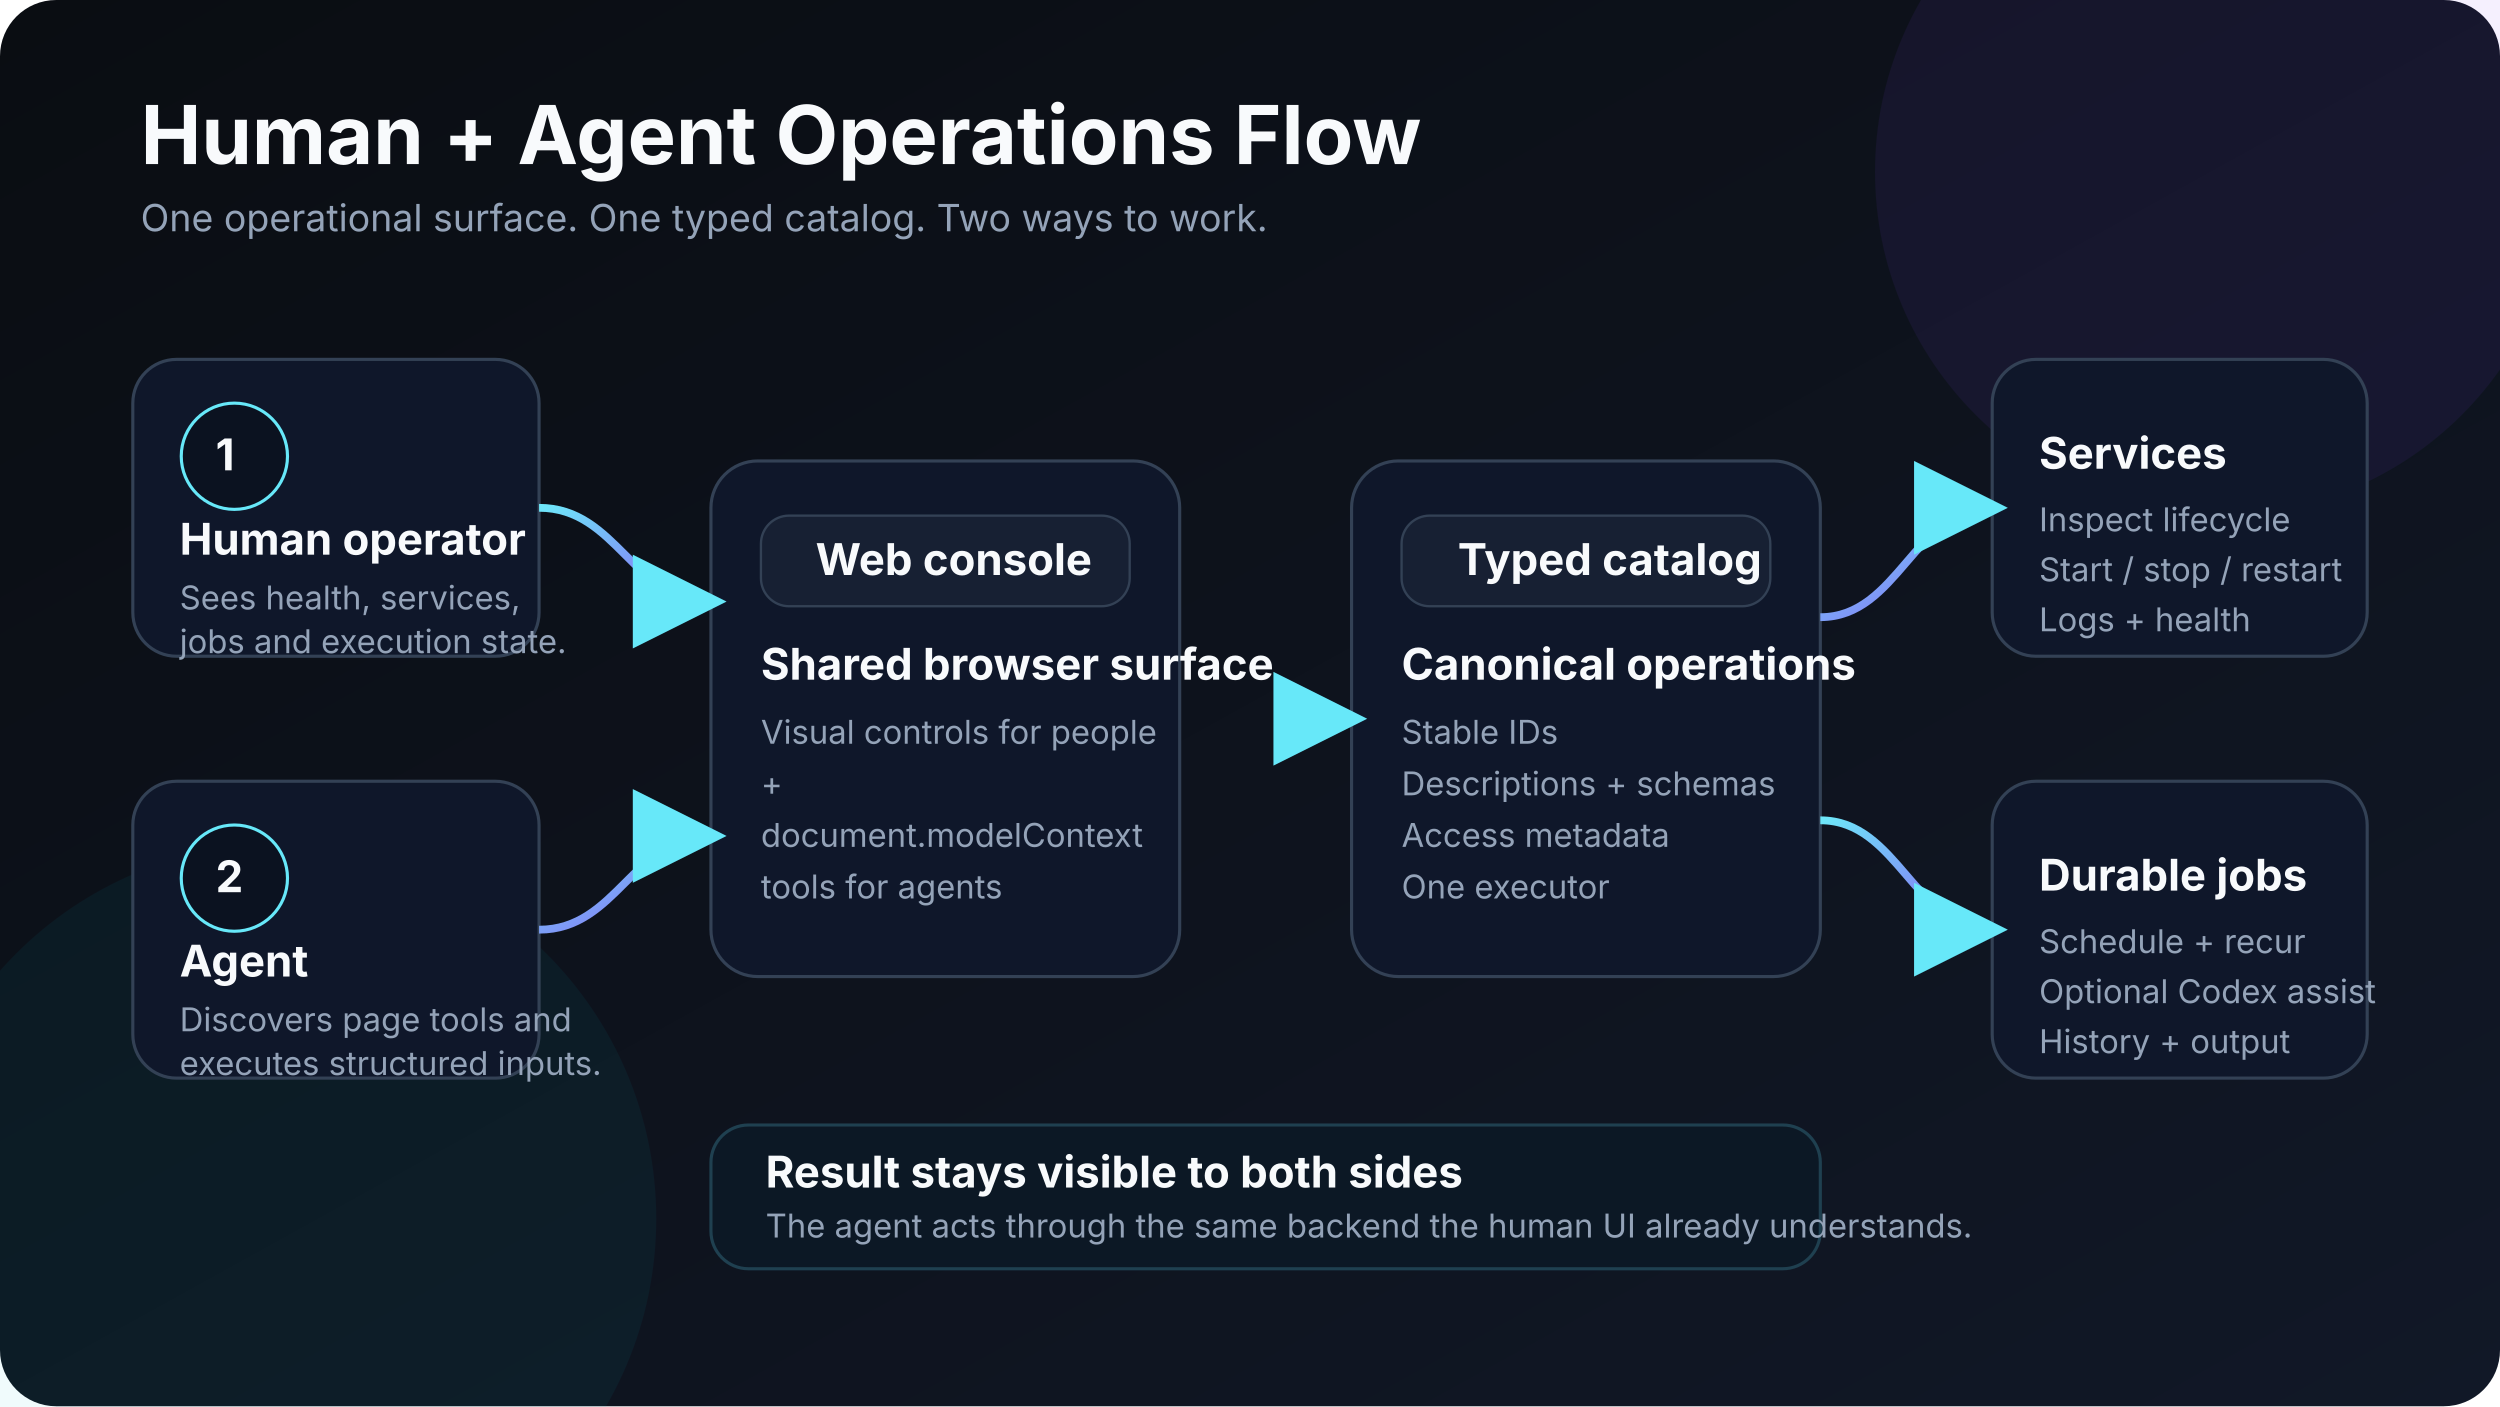
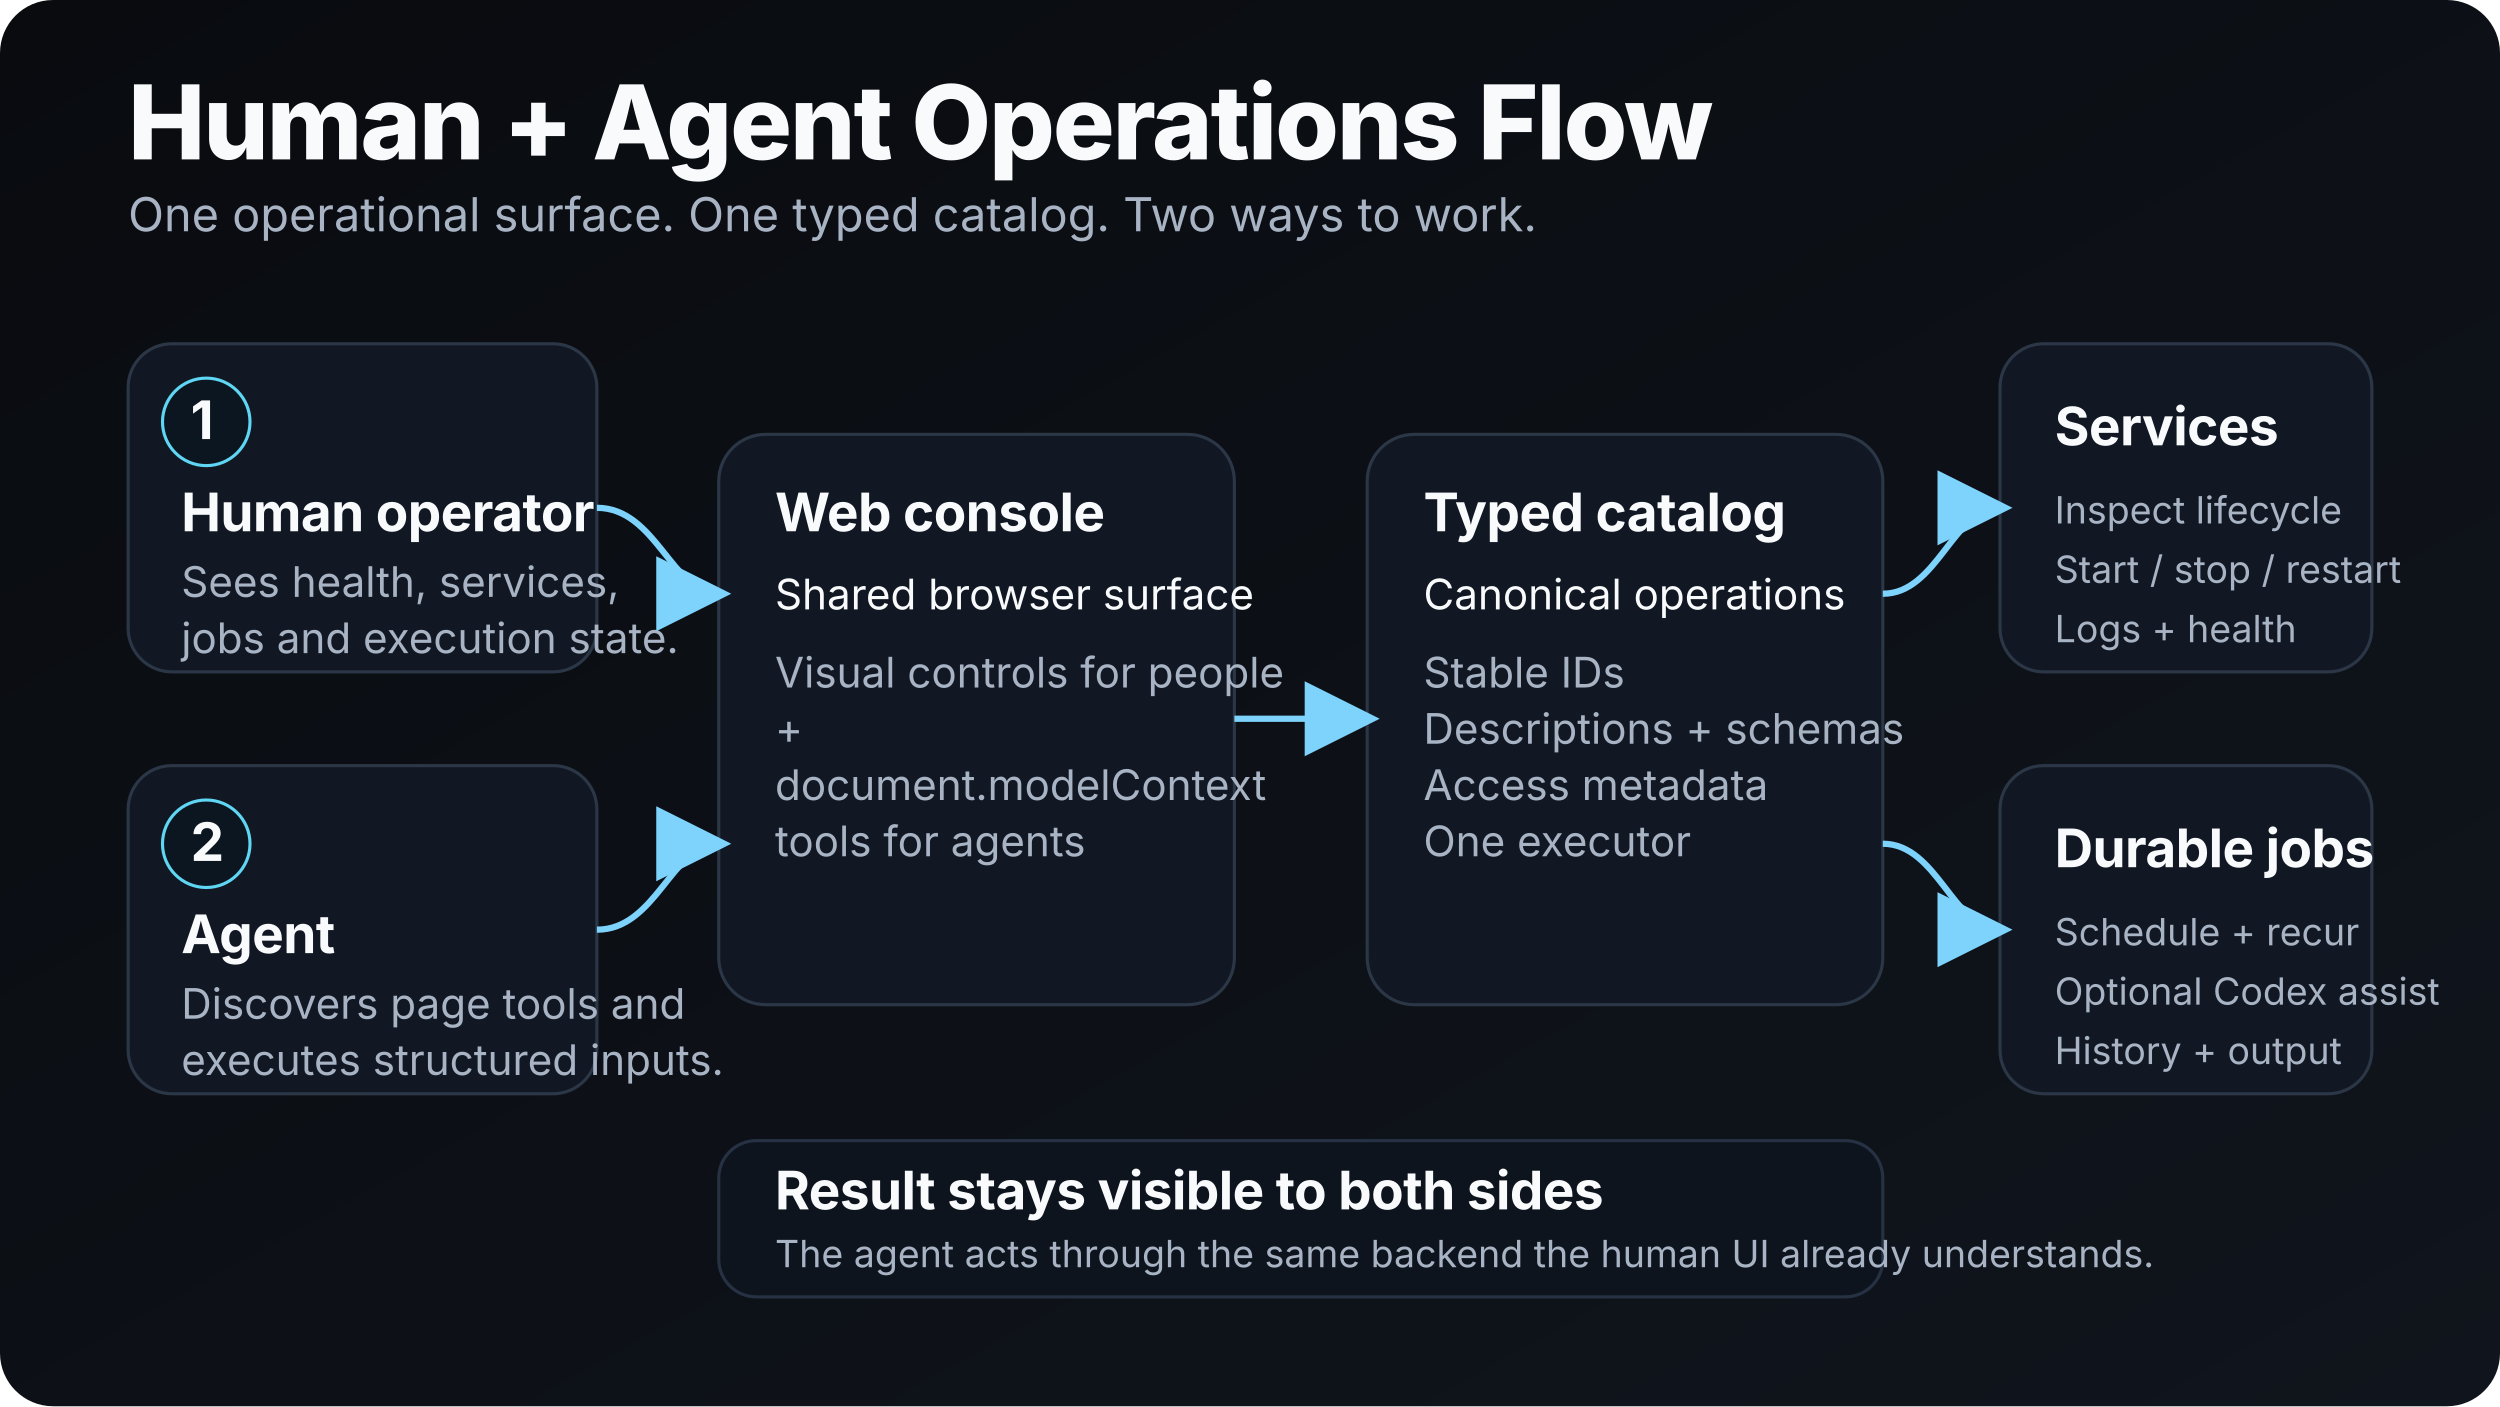
<svg xmlns="http://www.w3.org/2000/svg" width="1600" height="900" viewBox="0 0 1600 900" role="img" aria-labelledby="title desc">
  <defs>
    <linearGradient id="bg" x1="0" y1="0" x2="1" y2="1">
-       <stop offset="0" stop-color="#0a0d12" />
-       <stop offset="1" stop-color="#111827" />
+       <stop offset="0" stop-color="#090B0F" />
+       <stop offset="1" stop-color="#10151D" />
    </linearGradient>
    <linearGradient id="accent" x1="0" y1="0" x2="1" y2="1">
-       <stop offset="0" stop-color="#6ee7f9" />
-       <stop offset="1" stop-color="#8b5cf6" />
+       <stop offset="0" stop-color="#7DD3FC" />
+       <stop offset="1" stop-color="#A78BFA" />
    </linearGradient>
-     <filter id="glow">
-       <feGaussianBlur stdDeviation="6" result="b" />
-       <feMerge>
-         <feMergeNode in="b" />
-         <feMergeNode in="SourceGraphic" />
-       </feMerge>
-     </filter>
-     <style>
-       .t{font-family:Inter,Segoe UI,Arial,sans-serif;fill:#f8fafc}.m{fill:#94a3b8}.h{font-size:52px;font-weight:700}.s{font-size:24px}.k{font-size:28px;font-weight:650}.b{font-size:21px}.card{fill:#0f172a;stroke:#334155;stroke-width:2}.accent{stroke:url(#accent);stroke-width:5;fill:none}.chip{fill:#172033;stroke:#334155;stroke-width:1.5}.num{fill:#0b1220;stroke:#67e8f9;stroke-width:2}
-     </style>
+     <style>.t{font-family:Inter,ui-sans-serif,system-ui,-apple-system,BlinkMacSystemFont,"Segoe UI",Arial,sans-serif;fill:#F8FAFC}.m{fill:#A8B3C4}.title{font-size:66px;font-weight:760;letter-spacing:-1.3px}.sub{font-size:30px}.head{font-size:34px;font-weight:700;letter-spacing:-.35px}.body{font-size:27px}.small{font-size:24px}.card{fill:#111823;stroke:#2B3646;stroke-width:2}.soft{fill:#0D141E;stroke:#263243;stroke-width:2}.line{stroke:#7DD3FC;stroke-width:4;fill:none}.badge{fill:#0C1620;stroke:#5FD6F3;stroke-width:2}</style>
    <marker id="arrow" markerWidth="12" markerHeight="12" refX="10" refY="6" orient="auto">
-       <path d="M0,0 L12,6 L0,12 z" fill="#67e8f9" />
+       <path d="M0 0L12 6L0 12Z" fill="#7DD3FC" />
    </marker>
  </defs>
-   <rect width="1600" height="900" rx="36" fill="url(#bg)" />
-   <circle cx="1420" cy="110" r="220" fill="#7c3aed" opacity="0.08" />
-   <circle cx="180" cy="780" r="240" fill="#06b6d4" opacity="0.06" />
-   <text x="90" y="105" class="t h">Human + Agent Operations Flow</text>
-   <text x="90" y="148" class="t s m">One operational surface. One typed catalog. Two ways to work.</text>
-   <rect x="85" y="230" width="260" height="190" rx="28" class="card" />
-   <circle cx="150" cy="292" r="34" class="num" />
-   <text x="138" y="301" class="t k">1</text>
-   <text x="115" y="355" class="t k">Human operator</text>
-   <text x="115" y="390" class="t b m">Sees health, services,</text>
-   <text x="115" y="418" class="t b m">jobs and execution state.</text>
-   <rect x="85" y="500" width="260" height="190" rx="28" class="card" />
-   <circle cx="150" cy="562" r="34" class="num" />
-   <text x="138" y="571" class="t k">2</text>
-   <text x="115" y="625" class="t k">Agent</text>
-   <text x="115" y="660" class="t b m">Discovers page tools and</text>
-   <text x="115" y="688" class="t b m">executes structured inputs.</text>
-   <rect x="455" y="295" width="300" height="330" rx="30" class="card" />
-   <rect x="487" y="330" width="236" height="58" rx="18" class="chip" />
-   <text x="522" y="368" class="t k">Web console</text>
-   <text x="487" y="435" class="t k">Shared browser surface</text>
-   <text x="487" y="476" class="t b m">Visual controls for people</text>
-   <text x="487" y="509" class="t b m">+</text>
-   <text x="487" y="542" class="t b m">document.modelContext</text>
-   <text x="487" y="575" class="t b m">tools for agents</text>
-   <rect x="865" y="295" width="300" height="330" rx="30" class="card" />
-   <rect x="897" y="330" width="236" height="58" rx="18" class="chip" />
-   <text x="933" y="368" class="t k">Typed catalog</text>
-   <text x="897" y="435" class="t k">Canonical operations</text>
-   <text x="897" y="476" class="t b m">Stable IDs</text>
-   <text x="897" y="509" class="t b m">Descriptions + schemas</text>
-   <text x="897" y="542" class="t b m">Access metadata</text>
-   <text x="897" y="575" class="t b m">One executor</text>
-   <rect x="1275" y="230" width="240" height="190" rx="28" class="card" />
-   <text x="1305" y="300" class="t k">Services</text>
-   <text x="1305" y="340" class="t b m">Inspect lifecycle</text>
-   <text x="1305" y="372" class="t b m">Start / stop / restart</text>
-   <text x="1305" y="404" class="t b m">Logs + health</text>
-   <rect x="1275" y="500" width="240" height="190" rx="28" class="card" />
-   <text x="1305" y="570" class="t k">Durable jobs</text>
-   <text x="1305" y="610" class="t b m">Schedule + recur</text>
-   <text x="1305" y="642" class="t b m">Optional Codex assist</text>
-   <text x="1305" y="674" class="t b m">History + output</text>
-   <path d="M345 325 C395 325 405 385 455 385" class="accent" marker-end="url(#arrow)" />
-   <path d="M345 595 C395 595 405 535 455 535" class="accent" marker-end="url(#arrow)" />
-   <path d="M755 460 L865 460" class="accent" marker-end="url(#arrow)" />
-   <path d="M1165 395 C1215 395 1225 325 1275 325" class="accent" marker-end="url(#arrow)" />
-   <path d="M1165 525 C1215 525 1225 595 1275 595" class="accent" marker-end="url(#arrow)" />
-   <rect x="455" y="720" width="710" height="92" rx="24" fill="#0c1825" stroke="#1f4050" stroke-width="2" />
-   <text x="490" y="760" class="t k">Result stays visible to both sides</text>
-   <text x="490" y="792" class="t b m">The agent acts through the same backend the human UI already understands.</text>
+   <rect width="1600" height="900" rx="34" fill="url(#bg)" />
+   <text x="82" y="102" class="t title">Human + Agent Operations Flow</text>
+   <text x="82" y="148" class="t sub m">One operational surface. One typed catalog. Two ways to work.</text>
+   <rect x="82" y="220" width="300" height="210" rx="28" class="card" />
+   <circle cx="132" cy="270" r="28" class="badge" />
+   <text x="122" y="281" class="t head">1</text>
+   <text x="116" y="340" class="t head">Human operator</text>
+   <text x="116" y="382" class="t body m">Sees health, services,</text>
+   <text x="116" y="418" class="t body m">jobs and execution state.</text>
+   <rect x="82" y="490" width="300" height="210" rx="28" class="card" />
+   <circle cx="132" cy="540" r="28" class="badge" />
+   <text x="122" y="551" class="t head">2</text>
+   <text x="116" y="610" class="t head">Agent</text>
+   <text x="116" y="652" class="t body m">Discovers page tools and</text>
+   <text x="116" y="688" class="t body m">executes structured inputs.</text>
+   <rect x="460" y="278" width="330" height="365" rx="30" class="card" />
+   <text x="496" y="340" class="t head">Web console</text>
+   <text x="496" y="390" class="t body">Shared browser surface</text>
+   <text x="496" y="440" class="t body m">Visual controls for people</text>
+   <text x="496" y="476" class="t body m">+</text>
+   <text x="496" y="512" class="t body m">document.modelContext</text>
+   <text x="496" y="548" class="t body m">tools for agents</text>
+   <rect x="875" y="278" width="330" height="365" rx="30" class="card" />
+   <text x="911" y="340" class="t head">Typed catalog</text>
+   <text x="911" y="390" class="t body">Canonical operations</text>
+   <text x="911" y="440" class="t body m">Stable IDs</text>
+   <text x="911" y="476" class="t body m">Descriptions + schemas</text>
+   <text x="911" y="512" class="t body m">Access metadata</text>
+   <text x="911" y="548" class="t body m">One executor</text>
+   <rect x="1280" y="220" width="238" height="210" rx="28" class="card" />
+   <text x="1315" y="285" class="t head">Services</text>
+   <text x="1315" y="335" class="t small m">Inspect lifecycle</text>
+   <text x="1315" y="373" class="t small m">Start / stop / restart</text>
+   <text x="1315" y="411" class="t small m">Logs + health</text>
+   <rect x="1280" y="490" width="238" height="210" rx="28" class="card" />
+   <text x="1315" y="555" class="t head">Durable jobs</text>
+   <text x="1315" y="605" class="t small m">Schedule + recur</text>
+   <text x="1315" y="643" class="t small m">Optional Codex assist</text>
+   <text x="1315" y="681" class="t small m">History + output</text>
+   <path d="M382 325 C420 325 430 380 460 380" class="line" marker-end="url(#arrow)" />
+   <path d="M382 595 C420 595 430 540 460 540" class="line" marker-end="url(#arrow)" />
+   <path d="M790 460 L875 460" class="line" marker-end="url(#arrow)" />
+   <path d="M1205 380 C1240 380 1250 325 1280 325" class="line" marker-end="url(#arrow)" />
+   <path d="M1205 540 C1240 540 1250 595 1280 595" class="line" marker-end="url(#arrow)" />
+   <rect x="460" y="730" width="745" height="100" rx="24" class="soft" />
+   <text x="496" y="774" class="t head">Result stays visible to both sides</text>
+   <text x="496" y="811" class="t small m">The agent acts through the same backend the human UI already understands.</text>
</svg>
